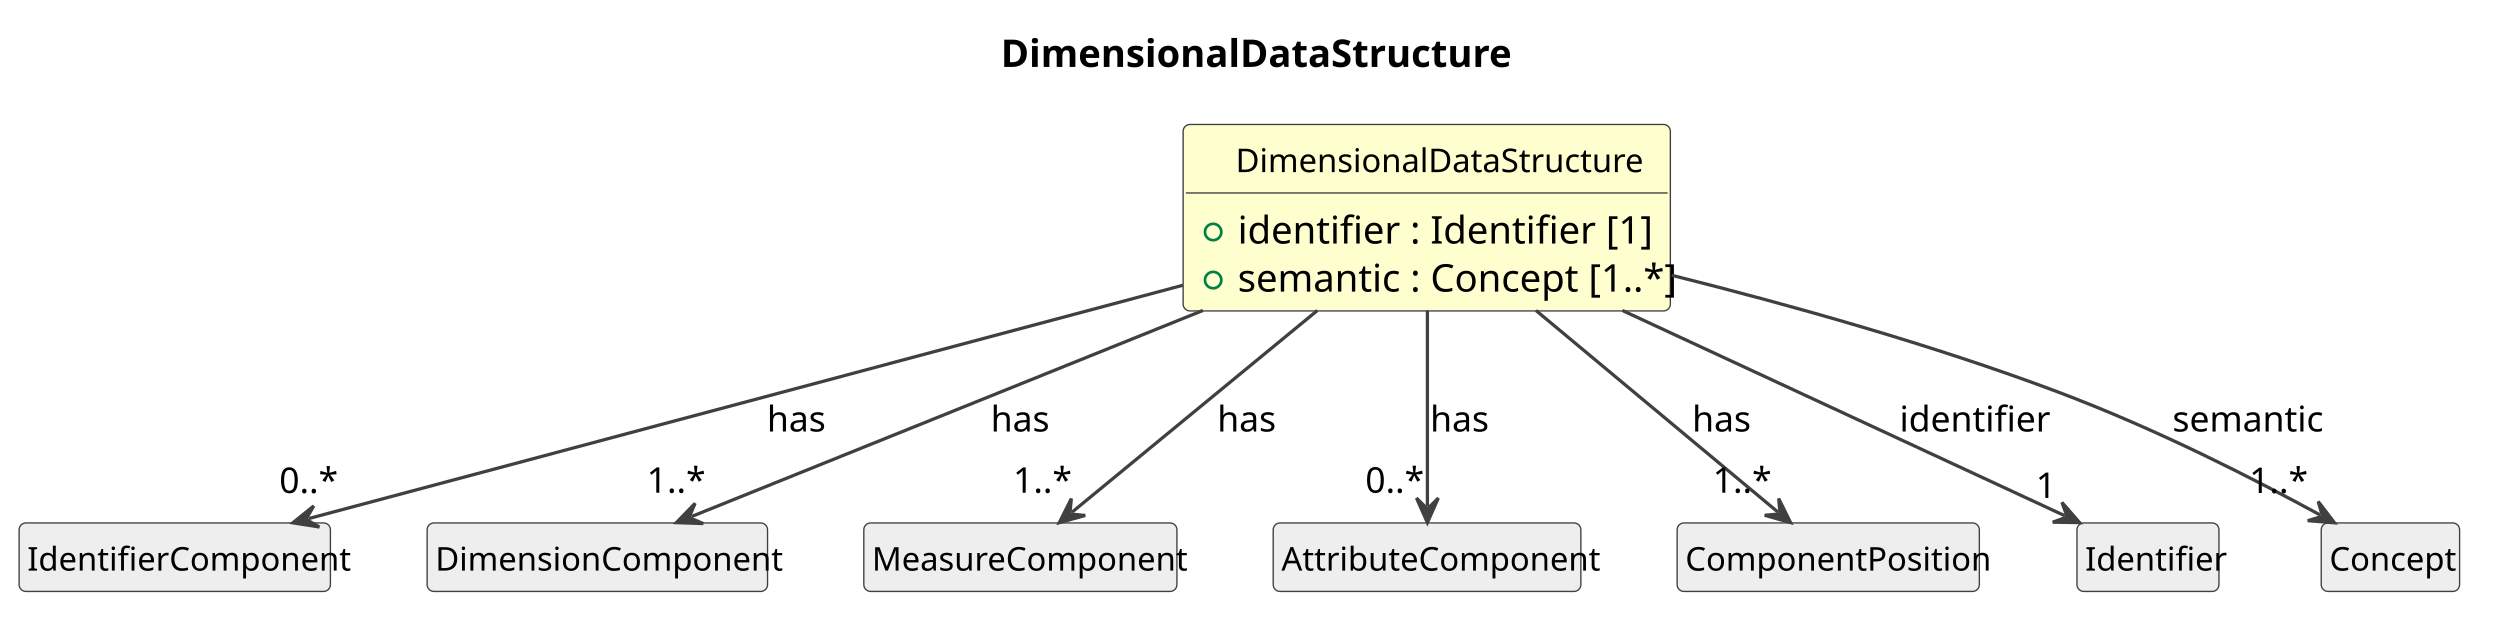
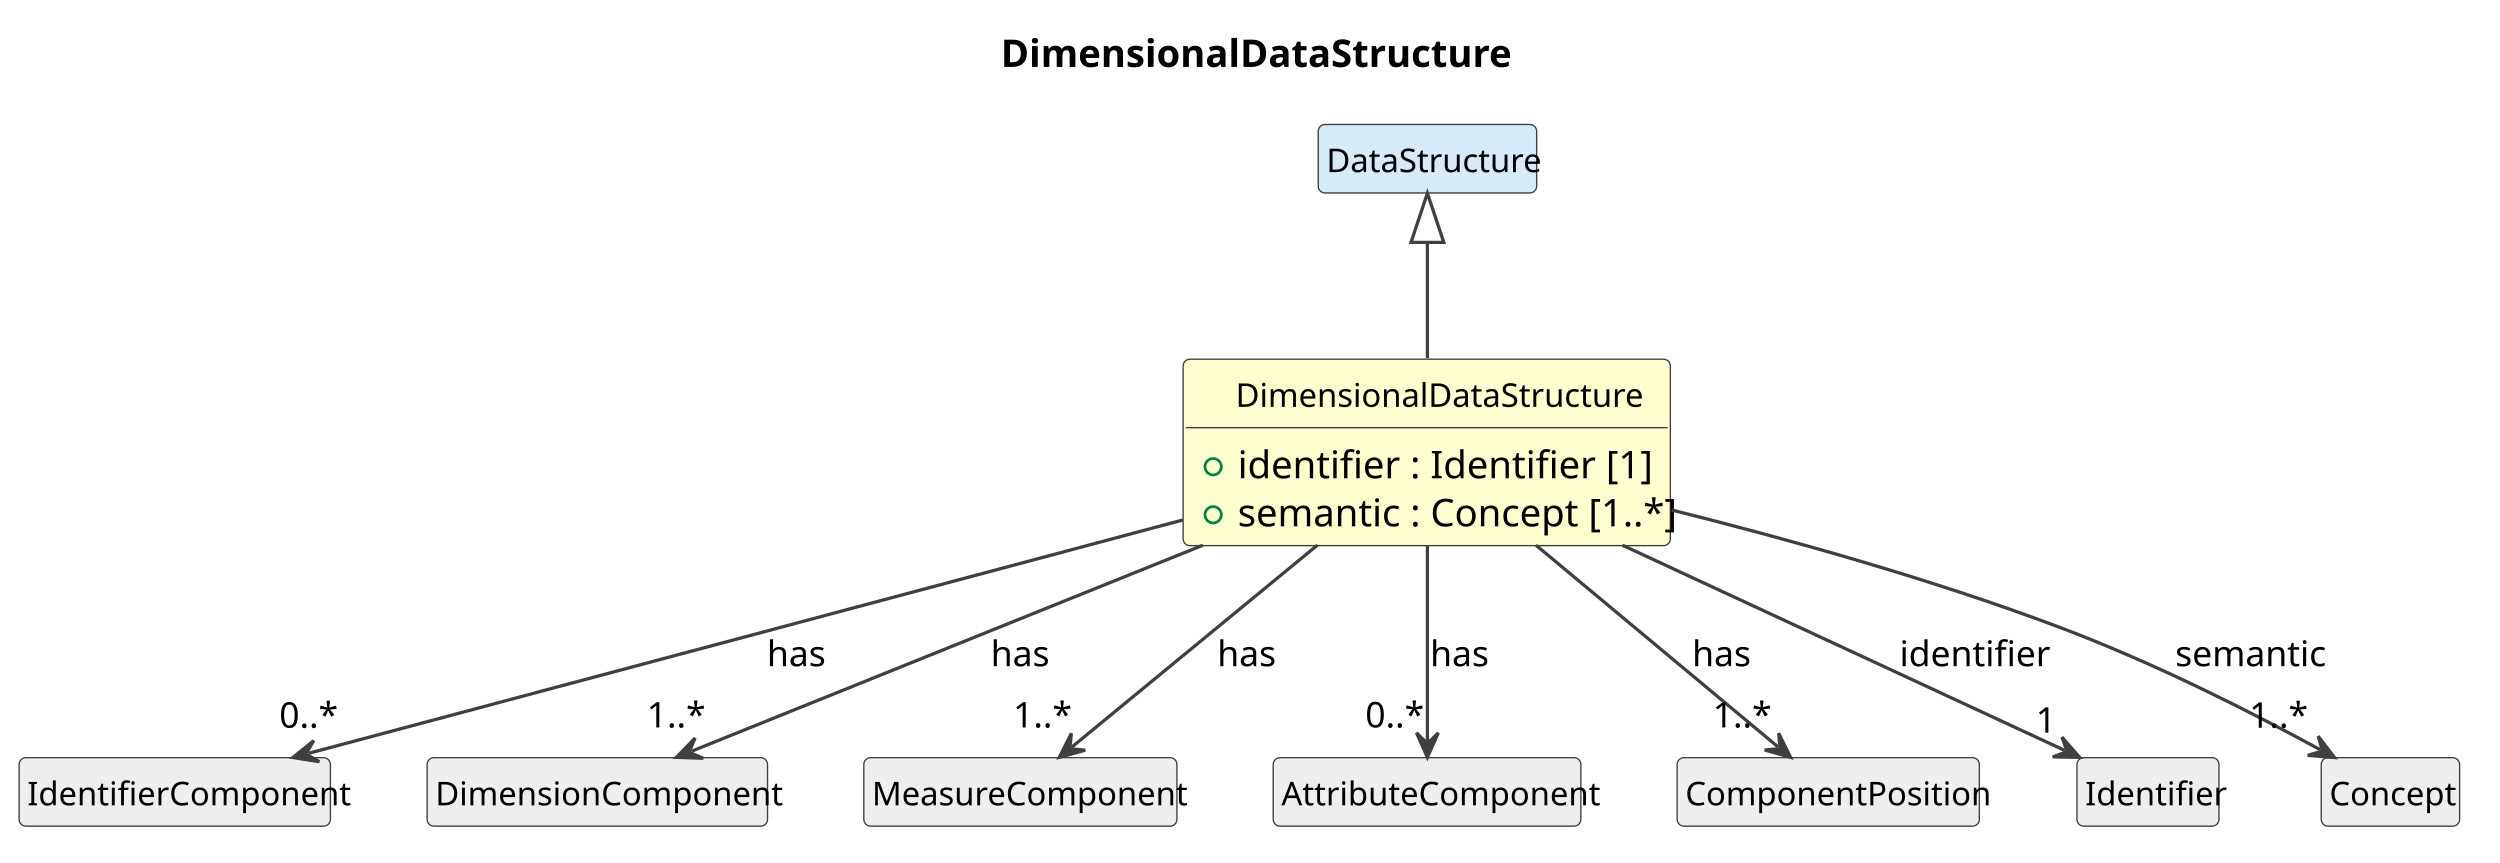
- <svg xmlns="http://www.w3.org/2000/svg" contentStyleType="text/css" data-diagram-type="CLASS" height="230px" preserveAspectRatio="none" style="width:916px;height:230px;background:#FFFFFF;" version="1.1" viewBox="0 0 916 230" width="916px" zoomAndPan="magnify">
+ <svg xmlns="http://www.w3.org/2000/svg" contentStyleType="text/css" data-diagram-type="CLASS" height="316px" preserveAspectRatio="none" style="width:916px;height:316px;background:#FFFFFF;" version="1.1" viewBox="0 0 916 316" width="916px" zoomAndPan="magnify">
  <defs />
  <g>
    <g class="title" data-source-line="1">
      <text fill="#000000" font-family="sans-serif" font-size="14" font-weight="700" lengthAdjust="spacing" textLength="175.82" x="366.688" y="24.533">DimensionalDataStructure</text>
    </g>
    <g class="entity" data-qualified-name="DimensionalDataStructure" data-source-line="12" id="ent0002">
-       <rect fill="#FEFECE" height="68.312" rx="2.5" ry="2.5" style="stroke:#404040;stroke-width:0.5;" width="178.517" x="433.5" y="45.609" />
-       <text fill="#000000" font-family="sans-serif" font-size="12" lengthAdjust="spacing" textLength="140.062" x="452.727" y="63.066">DimensionalDataStructure</text>
-       <line style="stroke:#404040;stroke-width:0.5;" x1="434.5" x2="611.017" y1="70.703" y2="70.703" />
+       <rect fill="#FEFECE" height="68.312" rx="2.5" ry="2.5" style="stroke:#404040;stroke-width:0.5;" width="178.517" x="433.5" y="131.609" />
+       <text fill="#000000" font-family="sans-serif" font-size="12" lengthAdjust="spacing" textLength="140.062" x="452.727" y="149.066">DimensionalDataStructure</text>
+       <line style="stroke:#404040;stroke-width:0.5;" x1="434.5" x2="611.017" y1="156.703" y2="156.703" />
      <g data-visibility-modifier="PUBLIC_FIELD">
-         <ellipse cx="444.5" cy="85.008" fill="none" rx="3" ry="3" style="stroke:#038048;stroke-width:1;" />
+         <ellipse cx="444.5" cy="171.008" fill="none" rx="3" ry="3" style="stroke:#038048;stroke-width:1;" />
      </g>
-       <text fill="#000000" font-family="sans-serif" font-size="14" lengthAdjust="spacing" textLength="137.737" x="453.5" y="89.236">identifier : Identifier [1]</text>
+       <text fill="#000000" font-family="sans-serif" font-size="14" lengthAdjust="spacing" textLength="137.737" x="453.5" y="175.236">identifier : Identifier [1]</text>
      <g data-visibility-modifier="PUBLIC_FIELD">
-         <ellipse cx="444.5" cy="102.617" fill="none" rx="3" ry="3" style="stroke:#038048;stroke-width:1;" />
+         <ellipse cx="444.5" cy="188.617" fill="none" rx="3" ry="3" style="stroke:#038048;stroke-width:1;" />
      </g>
-       <text fill="#000000" font-family="sans-serif" font-size="14" lengthAdjust="spacing" textLength="152.517" x="453.5" y="106.846">semantic : Concept [1..*]</text>
+       <text fill="#000000" font-family="sans-serif" font-size="14" lengthAdjust="spacing" textLength="152.517" x="453.5" y="192.846">semantic : Concept [1..*]</text>
    </g>
-     <g class="entity" data-qualified-name="IdentifierComponent" data-source-line="16" id="ent0003">
-       <rect fill="#EEEEEE" height="25.094" rx="2.5" ry="2.5" style="stroke:#404040;stroke-width:0.5;" width="114.064" x="7" y="191.609" />
-       <text fill="#000000" font-family="sans-serif" font-size="12" lengthAdjust="spacing" textLength="108.064" x="10" y="209.066">IdentifierComponent</text>
+     <g class="entity" data-qualified-name="DataStructure" data-source-line="16" id="ent0003">
+       <rect fill="#D6EAF8" height="25.094" rx="2.5" ry="2.5" style="stroke:#404040;stroke-width:0.5;" width="80.033" x="483" y="45.609" />
+       <text fill="#000000" font-family="sans-serif" font-size="12" lengthAdjust="spacing" textLength="74.033" x="486" y="63.066">DataStructure</text>
    </g>
-     <g class="entity" data-qualified-name="DimensionComponent" data-source-line="18" id="ent0005">
-       <rect fill="#EEEEEE" height="25.094" rx="2.5" ry="2.5" style="stroke:#404040;stroke-width:0.5;" width="124.728" x="156.5" y="191.609" />
-       <text fill="#000000" font-family="sans-serif" font-size="12" lengthAdjust="spacing" textLength="118.728" x="159.5" y="209.066">DimensionComponent</text>
+     <g class="entity" data-qualified-name="IdentifierComponent" data-source-line="18" id="ent0005">
+       <rect fill="#EEEEEE" height="25.094" rx="2.5" ry="2.5" style="stroke:#404040;stroke-width:0.5;" width="114.064" x="7" y="277.609" />
+       <text fill="#000000" font-family="sans-serif" font-size="12" lengthAdjust="spacing" textLength="108.064" x="10" y="295.066">IdentifierComponent</text>
    </g>
-     <g class="entity" data-qualified-name="MeasureComponent" data-source-line="20" id="ent0007">
-       <rect fill="#EEEEEE" height="25.094" rx="2.5" ry="2.5" style="stroke:#404040;stroke-width:0.5;" width="114.727" x="316.5" y="191.609" />
-       <text fill="#000000" font-family="sans-serif" font-size="12" lengthAdjust="spacing" textLength="108.727" x="319.5" y="209.066">MeasureComponent</text>
+     <g class="entity" data-qualified-name="DimensionComponent" data-source-line="20" id="ent0007">
+       <rect fill="#EEEEEE" height="25.094" rx="2.5" ry="2.5" style="stroke:#404040;stroke-width:0.5;" width="124.728" x="156.5" y="277.609" />
+       <text fill="#000000" font-family="sans-serif" font-size="12" lengthAdjust="spacing" textLength="118.728" x="159.5" y="295.066">DimensionComponent</text>
    </g>
-     <g class="entity" data-qualified-name="AttributeComponent" data-source-line="22" id="ent0009">
-       <rect fill="#EEEEEE" height="25.094" rx="2.5" ry="2.5" style="stroke:#404040;stroke-width:0.5;" width="112.728" x="466.5" y="191.609" />
-       <text fill="#000000" font-family="sans-serif" font-size="12" lengthAdjust="spacing" textLength="106.728" x="469.5" y="209.066">AttributeComponent</text>
+     <g class="entity" data-qualified-name="MeasureComponent" data-source-line="22" id="ent0009">
+       <rect fill="#EEEEEE" height="25.094" rx="2.5" ry="2.5" style="stroke:#404040;stroke-width:0.5;" width="114.727" x="316.5" y="277.609" />
+       <text fill="#000000" font-family="sans-serif" font-size="12" lengthAdjust="spacing" textLength="108.727" x="319.5" y="295.066">MeasureComponent</text>
    </g>
-     <g class="entity" data-qualified-name="ComponentPosition" data-source-line="24" id="ent0011">
-       <rect fill="#EEEEEE" height="25.094" rx="2.5" ry="2.5" style="stroke:#404040;stroke-width:0.5;" width="110.731" x="614.5" y="191.609" />
-       <text fill="#000000" font-family="sans-serif" font-size="12" lengthAdjust="spacing" textLength="104.731" x="617.5" y="209.066">ComponentPosition</text>
+     <g class="entity" data-qualified-name="AttributeComponent" data-source-line="24" id="ent0011">
+       <rect fill="#EEEEEE" height="25.094" rx="2.5" ry="2.5" style="stroke:#404040;stroke-width:0.5;" width="112.728" x="466.5" y="277.609" />
+       <text fill="#000000" font-family="sans-serif" font-size="12" lengthAdjust="spacing" textLength="106.728" x="469.5" y="295.066">AttributeComponent</text>
    </g>
-     <g class="entity" data-qualified-name="Identifier" data-source-line="26" id="ent0013">
-       <rect fill="#EEEEEE" height="25.094" rx="2.5" ry="2.5" style="stroke:#404040;stroke-width:0.5;" width="52.025" x="761" y="191.609" />
-       <text fill="#000000" font-family="sans-serif" font-size="12" lengthAdjust="spacing" textLength="46.025" x="764" y="209.066">Identifier</text>
+     <g class="entity" data-qualified-name="ComponentPosition" data-source-line="26" id="ent0013">
+       <rect fill="#EEEEEE" height="25.094" rx="2.5" ry="2.5" style="stroke:#404040;stroke-width:0.5;" width="110.731" x="614.5" y="277.609" />
+       <text fill="#000000" font-family="sans-serif" font-size="12" lengthAdjust="spacing" textLength="104.731" x="617.5" y="295.066">ComponentPosition</text>
    </g>
-     <g class="entity" data-qualified-name="Concept" data-source-line="28" id="ent0015">
-       <rect fill="#EEEEEE" height="25.094" rx="2.5" ry="2.5" style="stroke:#404040;stroke-width:0.5;" width="50.695" x="850.5" y="191.609" />
-       <text fill="#000000" font-family="sans-serif" font-size="12" lengthAdjust="spacing" textLength="44.695" x="853.5" y="209.066">Concept</text>
+     <g class="entity" data-qualified-name="Identifier" data-source-line="28" id="ent0015">
+       <rect fill="#EEEEEE" height="25.094" rx="2.5" ry="2.5" style="stroke:#404040;stroke-width:0.5;" width="52.025" x="761" y="277.609" />
+       <text fill="#000000" font-family="sans-serif" font-size="12" lengthAdjust="spacing" textLength="46.025" x="764" y="295.066">Identifier</text>
    </g>
-     <g class="link" data-entity-1="ent0002" data-entity-2="ent0003" data-link-type="dependency" data-source-line="17" id="lnk4">
-       <path codeLine="17" d="M433.41,104.519 C335.18,130.739 187.457,170.162 113.087,190.012" fill="none" id="DimensionalDataStructure-to-IdentifierComponent" style="stroke:#404040;stroke-width:1.2;" />
-       <polygon fill="#404040" points="107.29,191.559,117.017,193.103,112.121,190.27,114.954,185.374,107.29,191.559" style="stroke:#404040;stroke-width:1.2;" />
-       <text fill="#000000" font-family="sans-serif" font-size="13" lengthAdjust="spacing" textLength="20.96" x="281" y="158.105">has</text>
-       <text fill="#000000" font-family="sans-serif" font-size="13" lengthAdjust="spacing" textLength="19.513" x="102.321" y="180.631">0..*</text>
+     <g class="entity" data-qualified-name="Concept" data-source-line="30" id="ent0017">
+       <rect fill="#EEEEEE" height="25.094" rx="2.5" ry="2.5" style="stroke:#404040;stroke-width:0.5;" width="50.695" x="850.5" y="277.609" />
+       <text fill="#000000" font-family="sans-serif" font-size="12" lengthAdjust="spacing" textLength="44.695" x="853.5" y="295.066">Concept</text>
+     </g>
+     <g class="link" data-entity-1="ent0003" data-entity-2="ent0002" data-link-type="extension" data-source-line="17" id="lnk4">
+       <path codeLine="17" d="M523,88.799 C523,103.289 523,110.579 523,131.259" fill="none" id="DataStructure-backto-DimensionalDataStructure" style="stroke:#404040;stroke-width:1.2;" />
+       <polygon fill="none" points="523,70.799,517,88.799,529,88.799,523,70.799" style="stroke:#404040;stroke-width:1.2;" />
    </g>
    <g class="link" data-entity-1="ent0002" data-entity-2="ent0005" data-link-type="dependency" data-source-line="19" id="lnk6">
-       <path codeLine="19" d="M440.73,113.759 C376.73,139.549 297.225,171.587 253.395,189.247" fill="none" id="DimensionalDataStructure-to-DimensionComponent" style="stroke:#404040;stroke-width:1.2;" />
-       <polygon fill="#404040" points="247.83,191.489,257.673,191.836,252.468,189.621,254.683,184.416,247.83,191.489" style="stroke:#404040;stroke-width:1.2;" />
-       <text fill="#000000" font-family="sans-serif" font-size="13" lengthAdjust="spacing" textLength="20.96" x="363" y="158.105">has</text>
-       <text fill="#000000" font-family="sans-serif" font-size="13" lengthAdjust="spacing" textLength="19.513" x="236.965" y="180.532">1..*</text>
+       <path codeLine="19" d="M433.41,190.519 C335.18,216.739 187.457,256.162 113.087,276.012" fill="none" id="DimensionalDataStructure-to-IdentifierComponent" style="stroke:#404040;stroke-width:1.2;" />
+       <polygon fill="#404040" points="107.29,277.559,117.017,279.103,112.121,276.27,114.954,271.374,107.29,277.559" style="stroke:#404040;stroke-width:1.2;" />
+       <text fill="#000000" font-family="sans-serif" font-size="13" lengthAdjust="spacing" textLength="20.96" x="281" y="244.105">has</text>
+       <text fill="#000000" font-family="sans-serif" font-size="13" lengthAdjust="spacing" textLength="19.513" x="102.321" y="266.631">0..*</text>
    </g>
    <g class="link" data-entity-1="ent0002" data-entity-2="ent0007" data-link-type="dependency" data-source-line="21" id="lnk8">
-       <path codeLine="21" d="M482.68,113.759 C451.31,139.549 414.245,170.019 392.765,187.679" fill="none" id="DimensionalDataStructure-to-MeasureComponent" style="stroke:#404040;stroke-width:1.2;" />
-       <polygon fill="#404040" points="388.13,191.489,397.622,188.863,391.992,188.314,392.542,182.684,388.13,191.489" style="stroke:#404040;stroke-width:1.2;" />
-       <text fill="#000000" font-family="sans-serif" font-size="13" lengthAdjust="spacing" textLength="20.96" x="446" y="158.105">has</text>
-       <text fill="#000000" font-family="sans-serif" font-size="13" lengthAdjust="spacing" textLength="19.513" x="371.202" y="180.532">1..*</text>
+       <path codeLine="21" d="M440.73,199.759 C376.73,225.549 297.225,257.587 253.395,275.247" fill="none" id="DimensionalDataStructure-to-DimensionComponent" style="stroke:#404040;stroke-width:1.2;" />
+       <polygon fill="#404040" points="247.83,277.489,257.673,277.836,252.468,275.621,254.683,270.416,247.83,277.489" style="stroke:#404040;stroke-width:1.2;" />
+       <text fill="#000000" font-family="sans-serif" font-size="13" lengthAdjust="spacing" textLength="20.96" x="363" y="244.105">has</text>
+       <text fill="#000000" font-family="sans-serif" font-size="13" lengthAdjust="spacing" textLength="19.513" x="236.965" y="266.532">1..*</text>
    </g>
    <g class="link" data-entity-1="ent0002" data-entity-2="ent0009" data-link-type="dependency" data-source-line="23" id="lnk10">
-       <path codeLine="23" d="M523,113.759 C523,139.549 523,167.829 523,185.489" fill="none" id="DimensionalDataStructure-to-AttributeComponent" style="stroke:#404040;stroke-width:1.2;" />
-       <polygon fill="#404040" points="523,191.489,527,182.489,523,186.489,519,182.489,523,191.489" style="stroke:#404040;stroke-width:1.2;" />
-       <text fill="#000000" font-family="sans-serif" font-size="13" lengthAdjust="spacing" textLength="20.96" x="524" y="158.105">has</text>
-       <text fill="#000000" font-family="sans-serif" font-size="13" lengthAdjust="spacing" textLength="19.513" x="500.243" y="180.532">0..*</text>
+       <path codeLine="23" d="M482.68,199.759 C451.31,225.549 414.245,256.019 392.765,273.679" fill="none" id="DimensionalDataStructure-to-MeasureComponent" style="stroke:#404040;stroke-width:1.2;" />
+       <polygon fill="#404040" points="388.13,277.489,397.622,274.863,391.992,274.314,392.542,268.684,388.13,277.489" style="stroke:#404040;stroke-width:1.2;" />
+       <text fill="#000000" font-family="sans-serif" font-size="13" lengthAdjust="spacing" textLength="20.96" x="446" y="244.105">has</text>
+       <text fill="#000000" font-family="sans-serif" font-size="13" lengthAdjust="spacing" textLength="19.513" x="371.202" y="266.532">1..*</text>
    </g>
    <g class="link" data-entity-1="ent0002" data-entity-2="ent0011" data-link-type="dependency" data-source-line="25" id="lnk12">
-       <path codeLine="25" d="M562.78,113.759 C593.73,139.549 630.261,169.988 651.451,187.648" fill="none" id="DimensionalDataStructure-to-ComponentPosition" style="stroke:#404040;stroke-width:1.2;" />
-       <polygon fill="#404040" points="656.06,191.489,651.707,182.655,652.219,188.288,646.585,188.8,656.06,191.489" style="stroke:#404040;stroke-width:1.2;" />
-       <text fill="#000000" font-family="sans-serif" font-size="13" lengthAdjust="spacing" textLength="20.96" x="620" y="158.105">has</text>
-       <text fill="#000000" font-family="sans-serif" font-size="13" lengthAdjust="spacing" textLength="19.513" x="627.552" y="180.532">1..*</text>
+       <path codeLine="25" d="M523,199.759 C523,225.549 523,253.829 523,271.489" fill="none" id="DimensionalDataStructure-to-AttributeComponent" style="stroke:#404040;stroke-width:1.2;" />
+       <polygon fill="#404040" points="523,277.489,527,268.489,523,272.489,519,268.489,523,277.489" style="stroke:#404040;stroke-width:1.2;" />
+       <text fill="#000000" font-family="sans-serif" font-size="13" lengthAdjust="spacing" textLength="20.96" x="524" y="244.105">has</text>
+       <text fill="#000000" font-family="sans-serif" font-size="13" lengthAdjust="spacing" textLength="19.513" x="500.243" y="266.532">0..*</text>
    </g>
    <g class="link" data-entity-1="ent0002" data-entity-2="ent0013" data-link-type="dependency" data-source-line="27" id="lnk14">
-       <path codeLine="27" d="M594.44,113.759 C650.03,139.549 718.457,171.304 756.527,188.964" fill="none" id="DimensionalDataStructure-to-Identifier" style="stroke:#404040;stroke-width:1.2;" />
-       <polygon fill="#404040" points="761.97,191.489,755.489,184.073,757.434,189.385,752.122,191.331,761.97,191.489" style="stroke:#404040;stroke-width:1.2;" />
-       <text fill="#000000" font-family="sans-serif" font-size="13" lengthAdjust="spacing" textLength="49.137" x="696" y="158.105">identifier</text>
-       <text fill="#000000" font-family="sans-serif" font-size="13" lengthAdjust="spacing" textLength="7.23" x="745.909" y="182.453">1</text>
+       <path codeLine="27" d="M562.78,199.759 C593.73,225.549 630.261,255.988 651.451,273.648" fill="none" id="DimensionalDataStructure-to-ComponentPosition" style="stroke:#404040;stroke-width:1.2;" />
+       <polygon fill="#404040" points="656.06,277.489,651.707,268.655,652.219,274.288,646.585,274.8,656.06,277.489" style="stroke:#404040;stroke-width:1.2;" />
+       <text fill="#000000" font-family="sans-serif" font-size="13" lengthAdjust="spacing" textLength="20.96" x="620" y="244.105">has</text>
+       <text fill="#000000" font-family="sans-serif" font-size="13" lengthAdjust="spacing" textLength="19.513" x="627.552" y="266.532">1..*</text>
    </g>
    <g class="link" data-entity-1="ent0002" data-entity-2="ent0015" data-link-type="dependency" data-source-line="29" id="lnk16">
-       <path codeLine="29" d="M612.54,100.869 C655.87,111.719 708.29,126.399 754,143.609 C790.83,157.469 826.261,175.699 850.101,188.689" fill="none" id="DimensionalDataStructure-to-Concept" style="stroke:#404040;stroke-width:1.2;" />
-       <polygon fill="#404040" points="855.37,191.559,849.381,183.741,850.98,189.167,845.553,190.766,855.37,191.559" style="stroke:#404040;stroke-width:1.2;" />
-       <text fill="#000000" font-family="sans-serif" font-size="13" lengthAdjust="spacing" textLength="52.019" x="796" y="158.105">semantic</text>
-       <text fill="#000000" font-family="sans-serif" font-size="13" lengthAdjust="spacing" textLength="19.513" x="824.11" y="180.631">1..*</text>
+       <path codeLine="29" d="M594.44,199.759 C650.03,225.549 718.457,257.305 756.527,274.964" fill="none" id="DimensionalDataStructure-to-Identifier" style="stroke:#404040;stroke-width:1.2;" />
+       <polygon fill="#404040" points="761.97,277.489,755.489,270.074,757.434,275.385,752.122,277.331,761.97,277.489" style="stroke:#404040;stroke-width:1.2;" />
+       <text fill="#000000" font-family="sans-serif" font-size="13" lengthAdjust="spacing" textLength="49.137" x="696" y="244.105">identifier</text>
+       <text fill="#000000" font-family="sans-serif" font-size="13" lengthAdjust="spacing" textLength="7.23" x="745.909" y="268.453">1</text>
+     </g>
+     <g class="link" data-entity-1="ent0002" data-entity-2="ent0017" data-link-type="dependency" data-source-line="31" id="lnk18">
+       <path codeLine="31" d="M612.54,186.869 C655.87,197.719 708.29,212.399 754,229.609 C790.83,243.469 826.261,261.699 850.101,274.689" fill="none" id="DimensionalDataStructure-to-Concept" style="stroke:#404040;stroke-width:1.2;" />
+       <polygon fill="#404040" points="855.37,277.559,849.381,269.741,850.98,275.167,845.553,276.766,855.37,277.559" style="stroke:#404040;stroke-width:1.2;" />
+       <text fill="#000000" font-family="sans-serif" font-size="13" lengthAdjust="spacing" textLength="52.019" x="797" y="244.105">semantic</text>
+       <text fill="#000000" font-family="sans-serif" font-size="13" lengthAdjust="spacing" textLength="19.513" x="824.11" y="266.631">1..*</text>
    </g>
  </g>
</svg>
